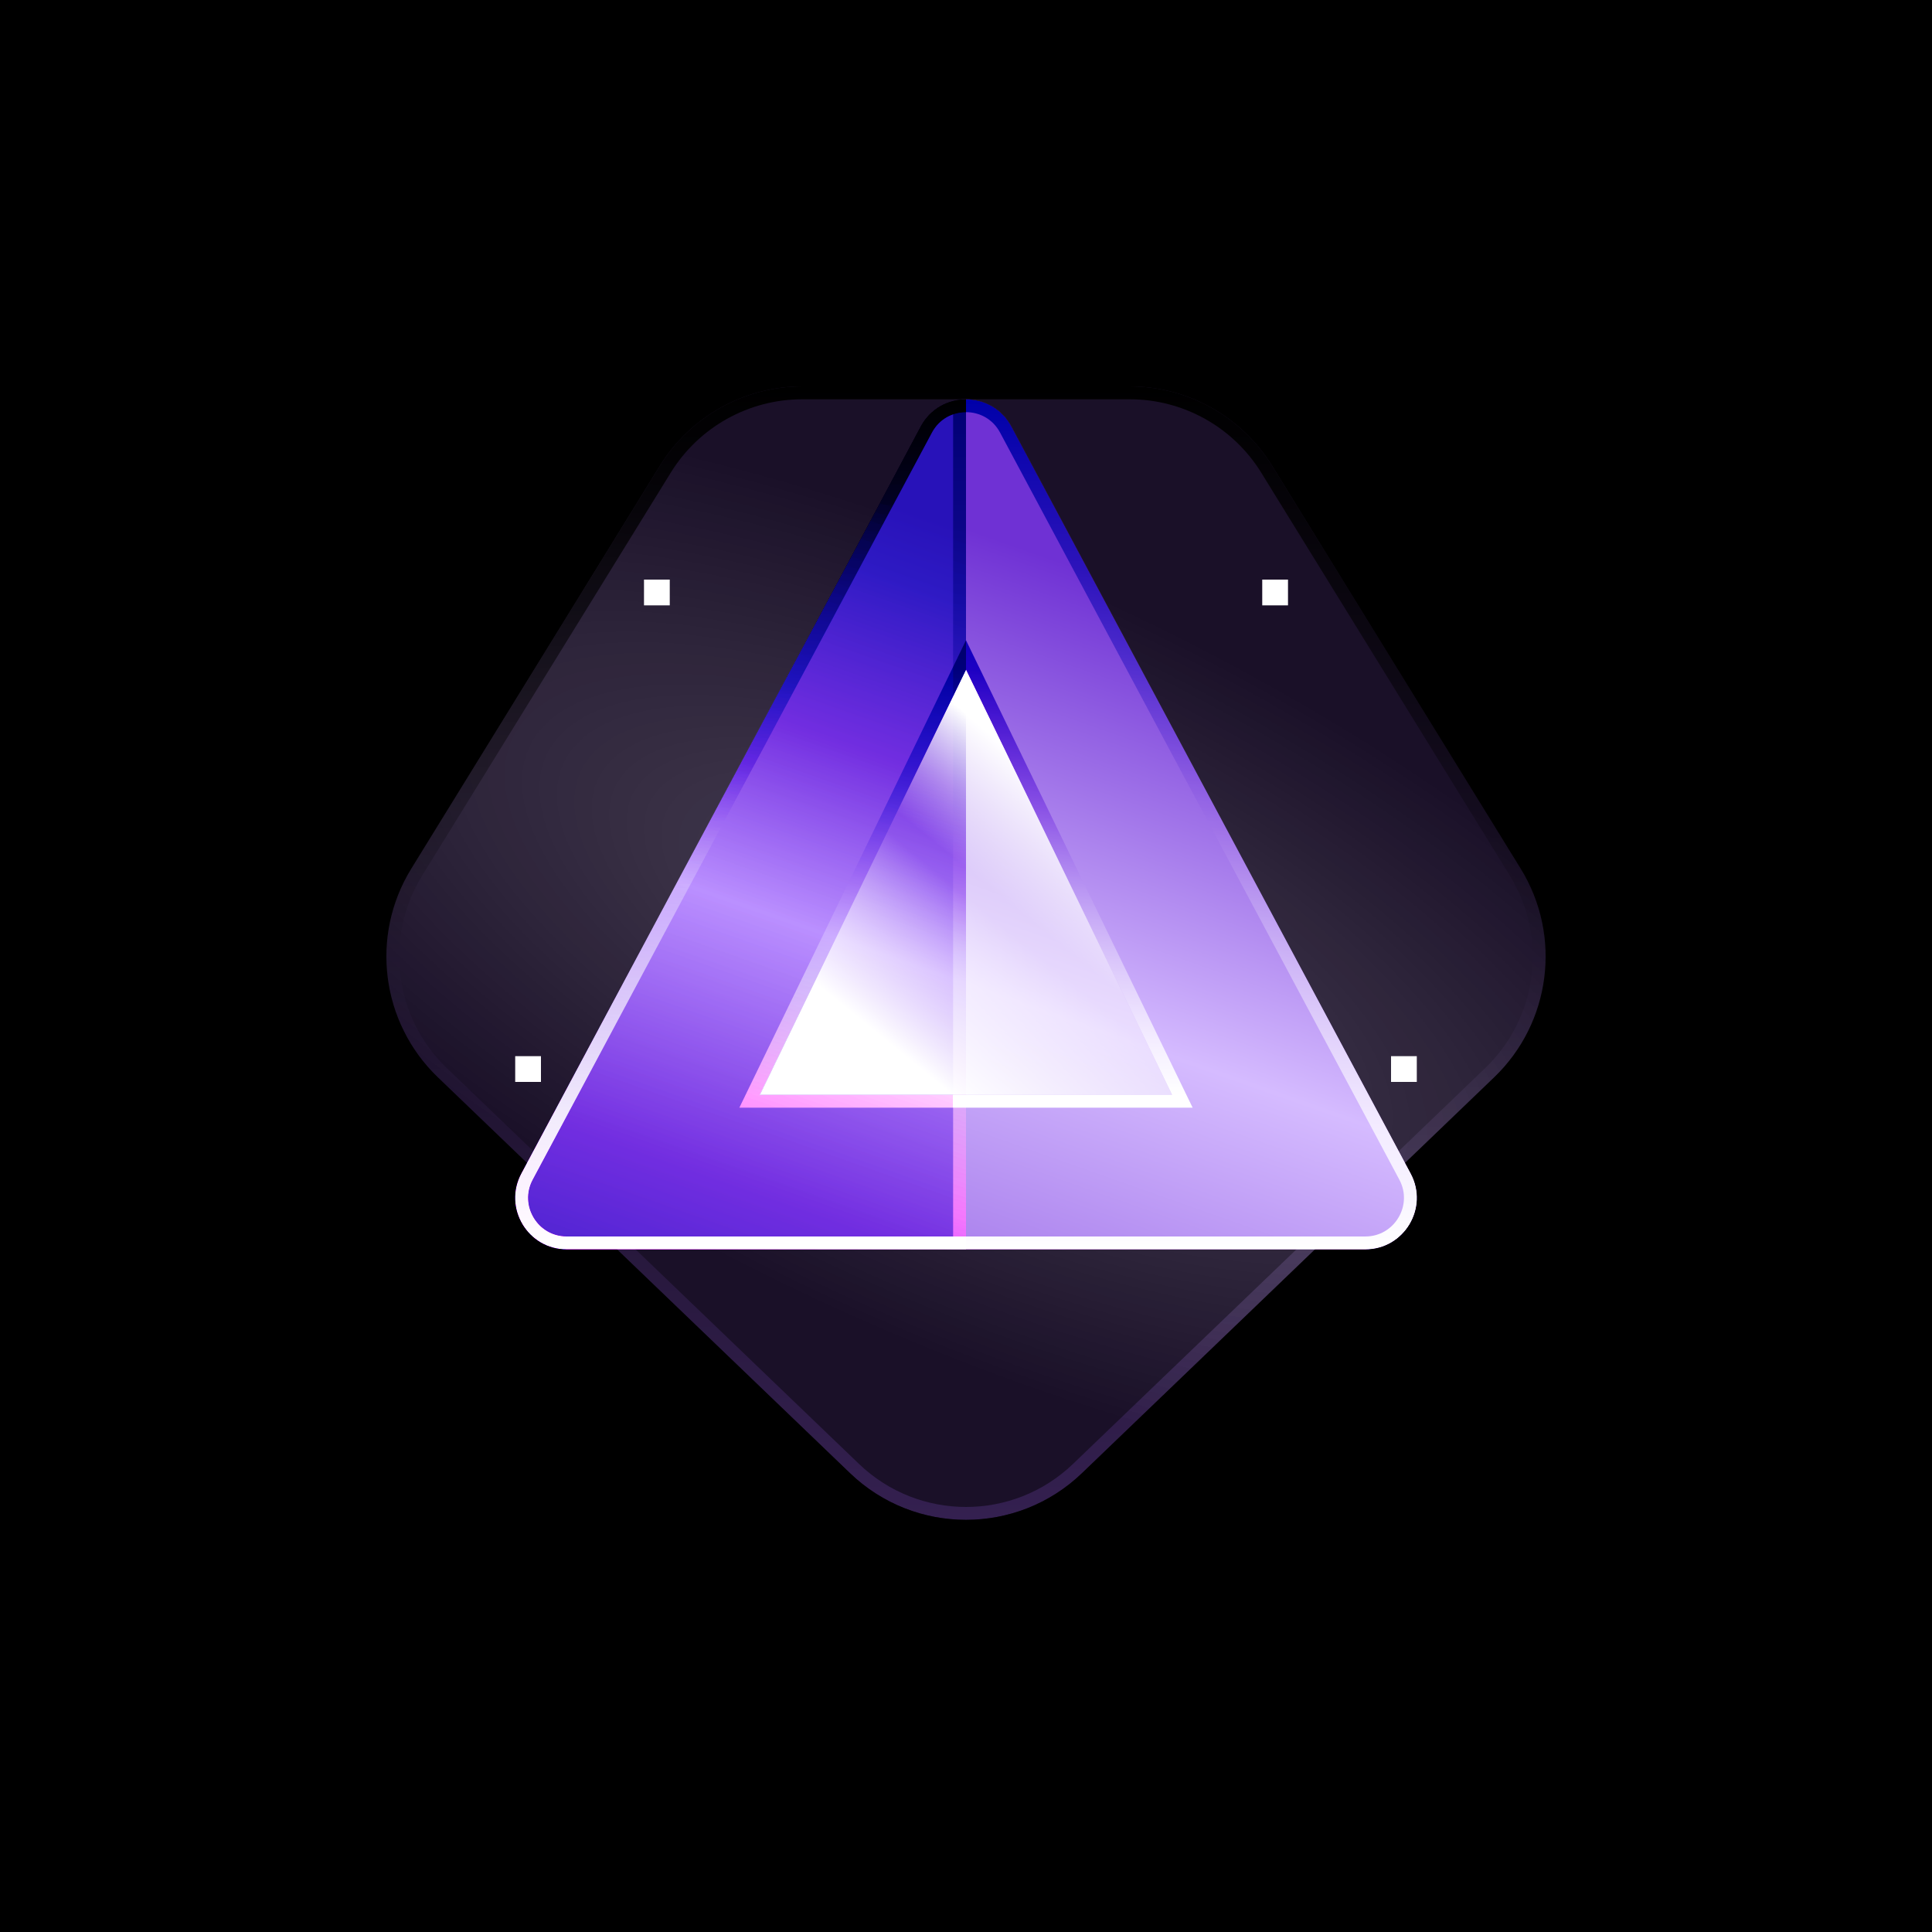
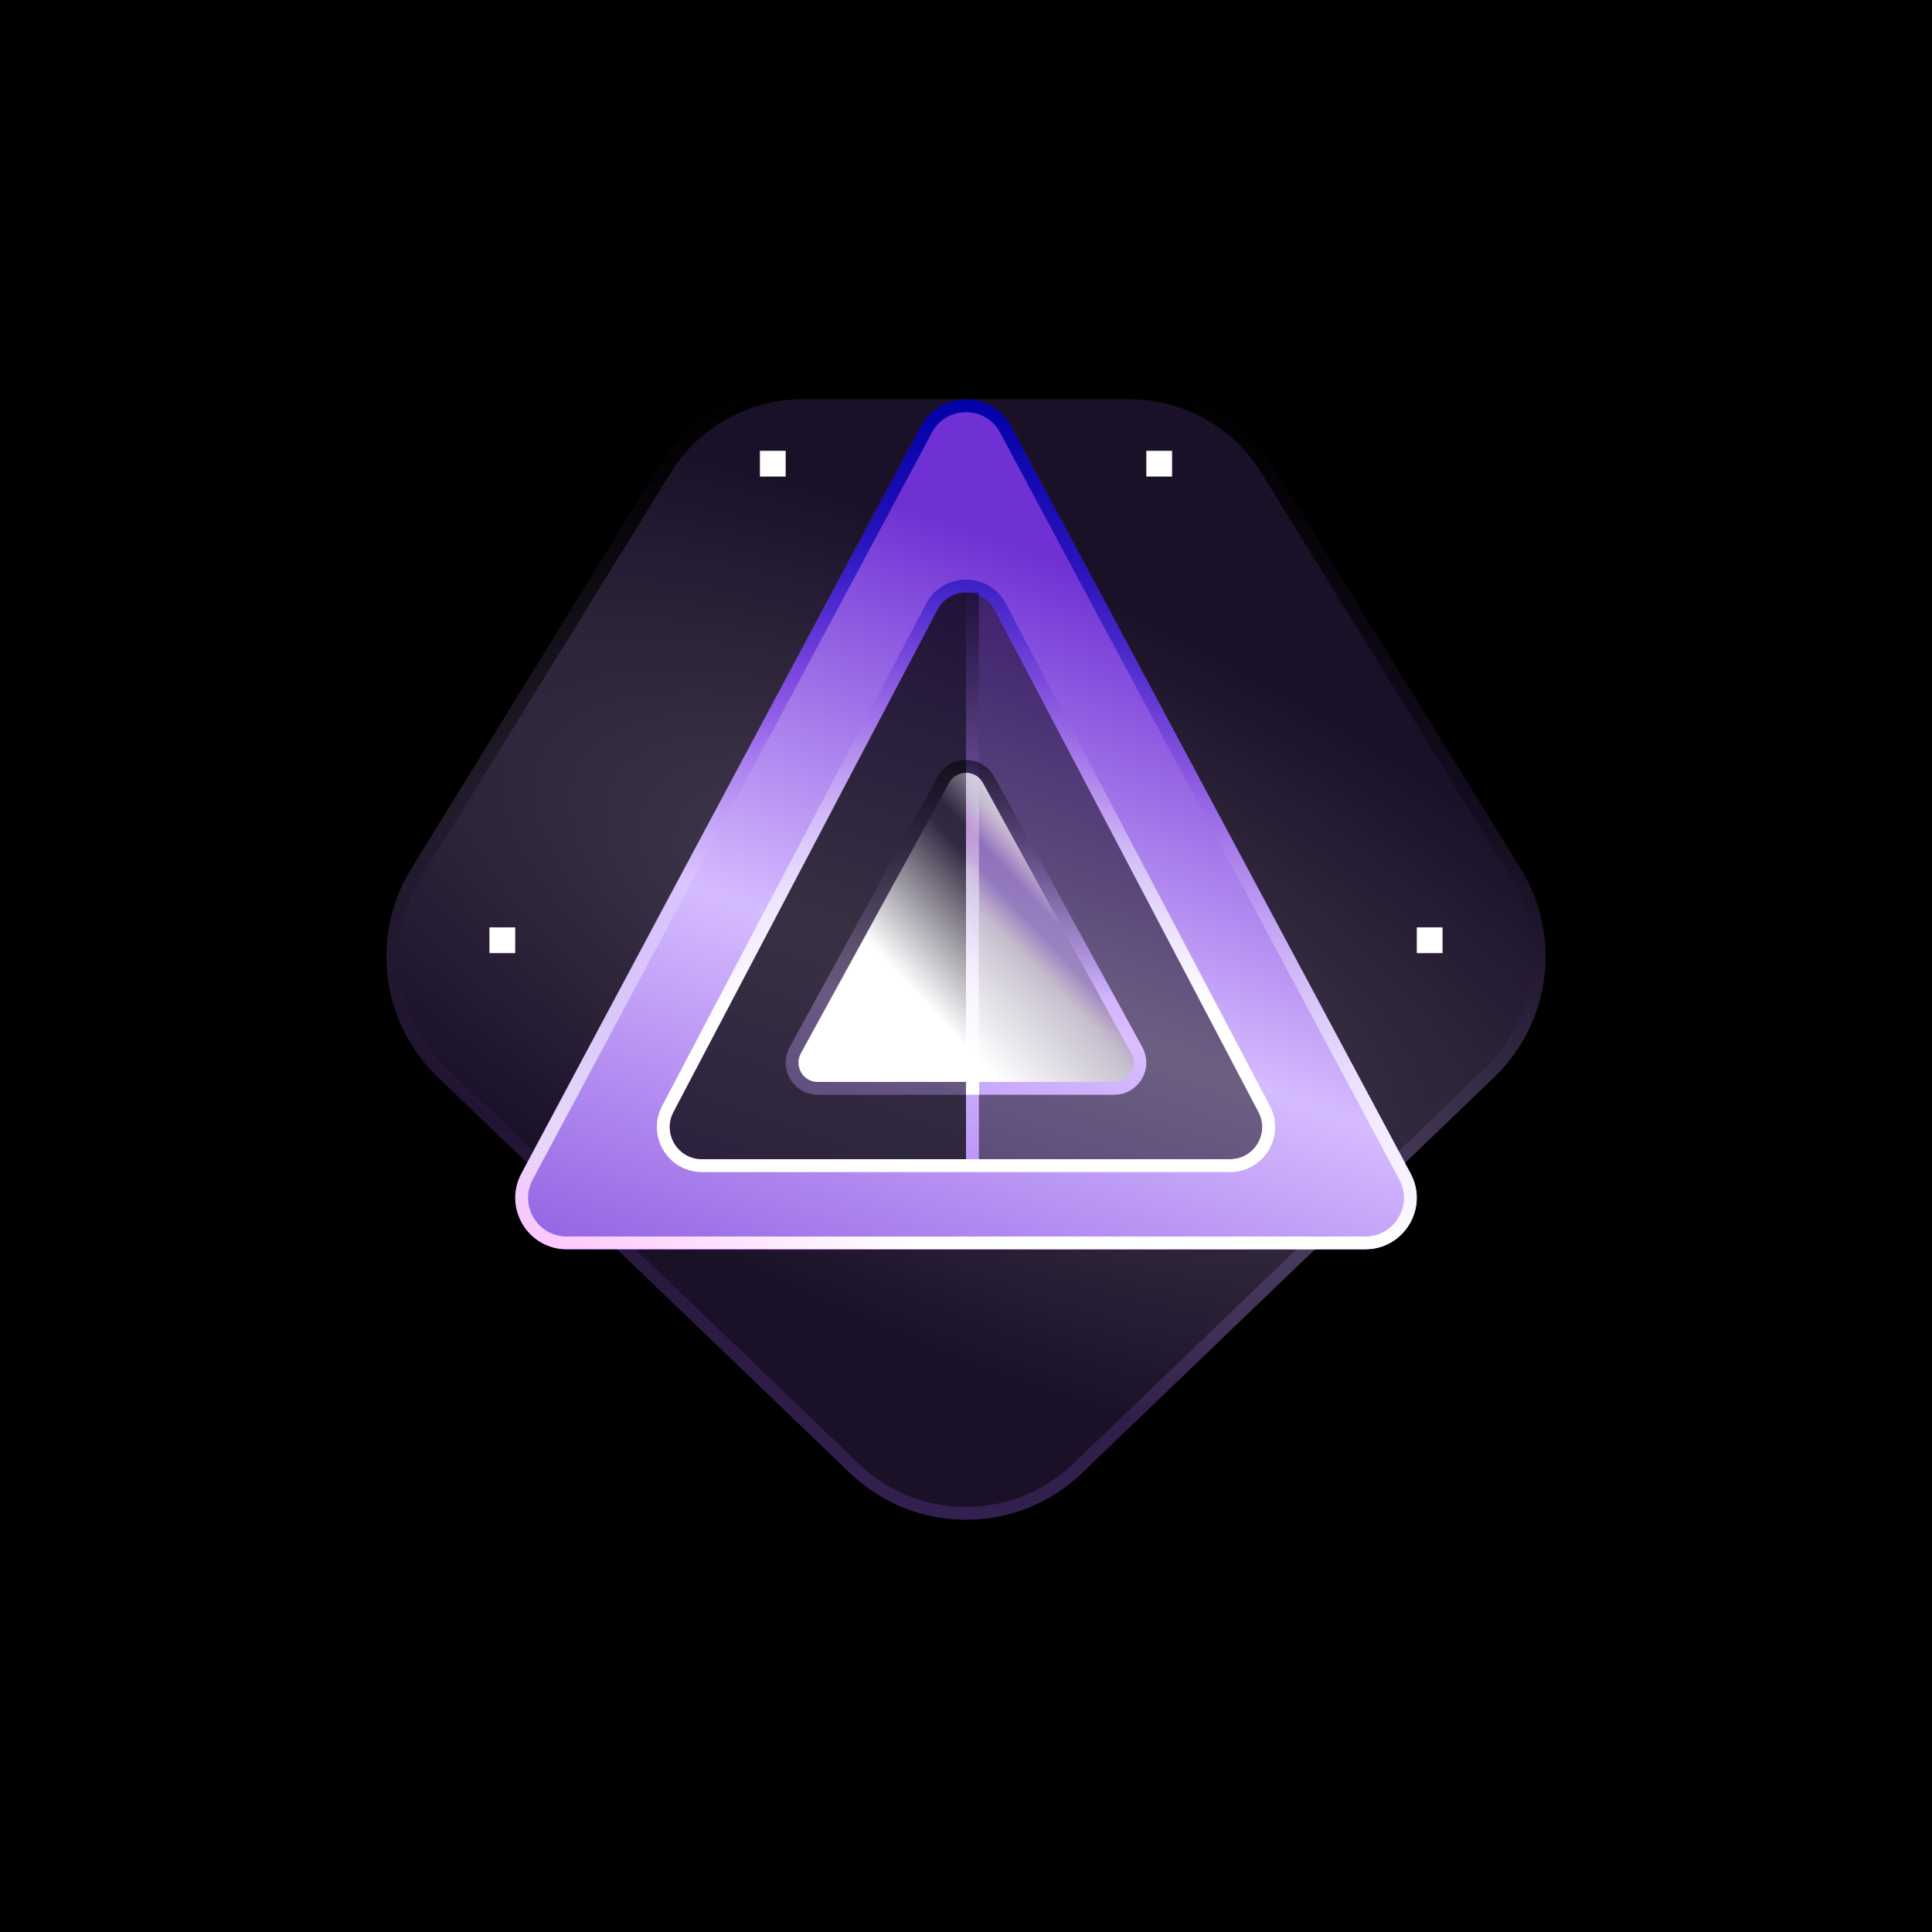
<svg xmlns="http://www.w3.org/2000/svg" width="150" height="150" viewBox="0 0 150 150" fill="none" data-name="I_2 Rainmaker">
  <defs>
-     <radialGradient id="hb1r1" cx="0" cy="0" r="1" gradientUnits="userSpaceOnUse" gradientTransform="matrix(-22.143 22 -66.065 -35.759 75 74)">
+     <radialGradient id="hb2r1" cx="0" cy="0" r="1" gradientUnits="userSpaceOnUse" gradientTransform="matrix(-22.143 22 -66.065 -35.759 75 74)">
      <stop stop-color="#FFFFFF" />
      <stop offset="1" stop-color="#FFFFFF" stop-opacity="0" />
    </radialGradient>
-     <linearGradient id="hb1g3" x1="75" y1="30" x2="75" y2="118" gradientUnits="userSpaceOnUse">
+     <linearGradient id="hb2g3" x1="75" y1="30" x2="75" y2="118" gradientUnits="userSpaceOnUse">
      <stop offset="0" stop-color="#000000" />
      <stop offset="1" stop-color="#FFFFFF" />
    </linearGradient>
-     <clipPath id="hb1c2">
+     <clipPath id="hb2c2">
      <path d="M75 30L87.71 30C92.219 30 96.406 32.337 98.774 36.174L118.065 67.441C121.28 72.652 120.422 79.401 116.006 83.643L84.005 114.376C81.489 116.792 78.245 118 75 118C71.755 118 68.511 116.792 65.995 114.376L33.994 83.643C29.578 79.401 28.72 72.652 31.935 67.441L51.226 36.174C53.594 32.337 57.781 30 62.29 30L75 30Z" />
    </clipPath>
-     <linearGradient id="hb1l4" x1="96.725" y1="48.671" x2="69.781" y2="124.983" gradientUnits="userSpaceOnUse">
+     <linearGradient id="hb2l4" x1="96.725" y1="48.671" x2="69.781" y2="124.983" gradientUnits="userSpaceOnUse">
      <stop offset="0" stop-color="#6F31D4" />
      <stop offset="0.412" stop-color="#D5BBFF" />
      <stop offset="1" stop-color="#6F31D4" />
    </linearGradient>
-     <linearGradient id="hb1g6" x1="75" y1="31" x2="75" y2="97" gradientUnits="userSpaceOnUse">
+     <linearGradient id="hb2g6" x1="75" y1="31" x2="75" y2="97" gradientUnits="userSpaceOnUse">
      <stop offset="0" stop-color="#000000" />
      <stop offset="1" stop-color="#FFFFFF" />
    </linearGradient>
-     <clipPath id="hb1c5">
+     <clipPath id="hb2c5">
      <path d="M75 31C76.387 31 77.774 31.705 78.528 33.115L109.525 91.114C110.95 93.779 109.019 97 105.998 97L75 97L44.002 97C40.981 97 39.05 93.779 40.475 91.114L71.472 33.115C72.226 31.705 73.613 31 75 31Z" />
    </clipPath>
-     <linearGradient id="hb1g8" x1="75" y1="31" x2="75" y2="97" gradientUnits="userSpaceOnUse">
+     <linearGradient id="hb2g8" x1="75" y1="34.12" x2="75" y2="78.12" gradientUnits="userSpaceOnUse">
      <stop offset="0" stop-color="#000000" />
      <stop offset="1" stop-color="#FFFFFF" />
    </linearGradient>
-     <clipPath id="hb1c7">
-       <path d="M75 97L44.002 97C40.981 97 39.05 93.779 40.475 91.114L71.472 33.115C72.226 31.705 73.613 31 75 31Z" />
+     <clipPath id="hb2c7">
+       <path d="M-10 -10H160V160H-10ZM75 46C75.872 46 76.745 46.446 77.213 47.337L97.711 86.337C98.586 88.002 97.379 90 95.499 90L75 90L54.501 90C52.621 90 51.414 88.002 52.289 86.337L72.787 47.337C73.255 46.446 74.128 46 75 46Z" clip-rule="evenodd" fill-rule="evenodd" />
    </clipPath>
-     <linearGradient id="hb1q9" x1="82.008" y1="61.108" x2="67.096" y2="79.39" gradientUnits="userSpaceOnUse">
+     <linearGradient id="hb2g9" x1="75" y1="34.12" x2="75" y2="78.12" gradientUnits="userSpaceOnUse">
+       <stop offset="0" stop-color="#000000" />
+       <stop offset="1" stop-color="#FFFFFF" />
+     </linearGradient>
+     <linearGradient id="hb2q10" x1="81.63" y1="60.24" x2="67.59" y2="73.368" gradientUnits="userSpaceOnUse">
      <stop offset="0" stop-color="#FFFFFF" />
      <stop offset="0.395" stop-color="#FFFFFF" stop-opacity="0.01" />
      <stop offset="0.465" stop-color="#FFFFFF" stop-opacity="0.01" />
      <stop offset="1" stop-color="#FFFFFF" />
    </linearGradient>
-     <linearGradient id="hb1g11" x1="75" y1="52" x2="75" y2="85" gradientUnits="userSpaceOnUse">
+     <linearGradient id="hb2g12" x1="75" y1="53.52" x2="75" y2="77.52" gradientUnits="userSpaceOnUse">
      <stop offset="0" stop-color="#000000" />
      <stop offset="1" stop-color="#FFFFFF" />
    </linearGradient>
-     <clipPath id="hb1c10">
-       <path d="M-10 -10H160V160H-10ZM75 52L91 85L75 85L59 85L75 52Z" clip-rule="evenodd" fill-rule="evenodd" />
+     <clipPath id="hb2c11">
+       <path d="M-10 -10H160V160H-10ZM75 60C75.516 60 76.031 60.26 76.316 60.78L87.815 81.78C88.362 82.78 87.639 84.001 86.499 84.001L75 84.001L63.501 84.001C62.361 84.001 61.638 82.78 62.185 81.78L73.684 60.78C73.969 60.26 74.484 60 75 60Z" clip-rule="evenodd" fill-rule="evenodd" />
    </clipPath>
  </defs>
  <rect width="150" height="150" fill="#000000" data-l="bg" />
  <path d="M75 30L87.71 30C92.219 30 96.406 32.337 98.774 36.174L118.065 67.441C121.28 72.652 120.422 79.401 116.006 83.643L84.005 114.376C81.489 116.792 78.245 118 75 118C71.755 118 68.511 116.792 65.995 114.376L33.994 83.643C29.578 79.401 28.72 72.652 31.935 67.441L51.226 36.174C53.594 32.337 57.781 30 62.29 30L75 30Z" fill="#A269FF" fill-opacity="0.16" data-n="1" data-l="Plate" />
-   <path d="M75 30L87.71 30C92.219 30 96.406 32.337 98.774 36.174L118.065 67.441C121.28 72.652 120.422 79.401 116.006 83.643L84.005 114.376C81.489 116.792 78.245 118 75 118C71.755 118 68.511 116.792 65.995 114.376L33.994 83.643C29.578 79.401 28.72 72.652 31.935 67.441L51.226 36.174C53.594 32.337 57.781 30 62.29 30L75 30Z" fill="url(#hb1r1)" fill-opacity="0.2" data-n="1" data-l="Plate" />
-   <path d="M75 30L87.71 30C92.219 30 96.406 32.337 98.774 36.174L118.065 67.441C121.28 72.652 120.422 79.401 116.006 83.643L84.005 114.376C81.489 116.792 78.245 118 75 118C71.755 118 68.511 116.792 65.995 114.376L33.994 83.643C29.578 79.401 28.72 72.652 31.935 67.441L51.226 36.174C53.594 32.337 57.781 30 62.29 30L75 30Z" fill="none" stroke="url(#hb1g3)" stroke-width="2" clip-path="url(#hb1c2)" style="mix-blend-mode:overlay" data-n="1" data-l="Plate" />
-   <path d="M75 31C76.387 31 77.774 31.705 78.528 33.115L109.525 91.114C110.95 93.779 109.019 97 105.998 97L75 97L44.002 97C40.981 97 39.05 93.779 40.475 91.114L71.472 33.115C72.226 31.705 73.613 31 75 31Z" fill="url(#hb1l4)" data-n="2" data-l="Gem" />
-   <path d="M75 31C76.387 31 77.774 31.705 78.528 33.115L109.525 91.114C110.95 93.779 109.019 97 105.998 97L75 97L44.002 97C40.981 97 39.05 93.779 40.475 91.114L71.472 33.115C72.226 31.705 73.613 31 75 31Z" fill="none" stroke="url(#hb1g6)" stroke-width="2" clip-path="url(#hb1c5)" style="mix-blend-mode:overlay" data-n="2" data-l="Gem" />
-   <path d="M75 97L44.002 97C40.981 97 39.05 93.779 40.475 91.114L71.472 33.115C72.226 31.705 73.613 31 75 31Z" fill="#000000" fill-opacity="0.64" style="mix-blend-mode:overlay" data-n="3" data-l="Gem facet" />
-   <path d="M75 97L44.002 97C40.981 97 39.05 93.779 40.475 91.114L71.472 33.115C72.226 31.705 73.613 31 75 31Z" fill="none" stroke="url(#hb1g8)" stroke-width="2" clip-path="url(#hb1c7)" style="mix-blend-mode:overlay" data-n="3" data-l="Gem facet" />
-   <path d="M75 52L91 85L75 85L59 85L75 52Z" fill="url(#hb1q9)" data-n="4" data-l="Glass" />
-   <path d="M75 52L91 85L75 85L59 85L75 52Z" fill="none" stroke="url(#hb1g11)" stroke-width="2" clip-path="url(#hb1c10)" style="mix-blend-mode:overlay" data-n="4" data-l="Glass" />
-   <path d="M75 52L91 85L75 85L75 85L75 52Z" fill="#FFFFFF" fill-opacity="0.5" style="mix-blend-mode:overlay" data-n="5" data-l="Right light" />
-   <rect x="98" y="45" width="2" height="2" fill="#FFFFFF" data-n="6" data-l="Dots" />
-   <rect x="50" y="45" width="2" height="2" fill="#FFFFFF" data-n="6" data-l="Dots" />
-   <rect x="108" y="82" width="2" height="2" fill="#FFFFFF" data-n="6" data-l="Dots" />
-   <rect x="40" y="82" width="2" height="2" fill="#FFFFFF" data-n="6" data-l="Dots" />
+   <path d="M75 30L87.71 30C92.219 30 96.406 32.337 98.774 36.174L118.065 67.441C121.28 72.652 120.422 79.401 116.006 83.643L84.005 114.376C81.489 116.792 78.245 118 75 118C71.755 118 68.511 116.792 65.995 114.376L33.994 83.643C29.578 79.401 28.72 72.652 31.935 67.441L51.226 36.174C53.594 32.337 57.781 30 62.29 30L75 30Z" fill="url(#hb2r1)" fill-opacity="0.2" data-n="1" data-l="Plate" />
+   <path d="M75 30L87.71 30C92.219 30 96.406 32.337 98.774 36.174L118.065 67.441C121.28 72.652 120.422 79.401 116.006 83.643L84.005 114.376C81.489 116.792 78.245 118 75 118C71.755 118 68.511 116.792 65.995 114.376L33.994 83.643C29.578 79.401 28.72 72.652 31.935 67.441L51.226 36.174C53.594 32.337 57.781 30 62.29 30L75 30Z" fill="none" stroke="url(#hb2g3)" stroke-width="2" clip-path="url(#hb2c2)" style="mix-blend-mode:overlay" data-n="1" data-l="Plate" />
+   <path d="M75 31C76.387 31 77.774 31.705 78.528 33.115L109.525 91.114C110.95 93.779 109.019 97 105.998 97L75 97L44.002 97C40.981 97 39.05 93.779 40.475 91.114L71.472 33.115C72.226 31.705 73.613 31 75 31Z" fill="url(#hb2l4)" data-n="2" data-l="Gem" />
+   <path d="M75 31C76.387 31 77.774 31.705 78.528 33.115L109.525 91.114C110.95 93.779 109.019 97 105.998 97L75 97L44.002 97C40.981 97 39.05 93.779 40.475 91.114L71.472 33.115C72.226 31.705 73.613 31 75 31Z" fill="none" stroke="url(#hb2g6)" stroke-width="2" clip-path="url(#hb2c5)" style="mix-blend-mode:overlay" data-n="2" data-l="Gem" />
+   <path d="M75 46C75.872 46 76.745 46.446 77.213 47.337L97.711 86.337C98.586 88.002 97.379 90 95.499 90L75 90L54.501 90C52.621 90 51.414 88.002 52.289 86.337L72.787 47.337C73.255 46.446 74.128 46 75 46Z" fill="#000000" fill-opacity="0.49" data-n="3" data-l="Recess" />
+   <path d="M75 46C75.872 46 76.745 46.446 77.213 47.337L97.711 86.337C98.586 88.002 97.379 90 95.499 90L75 90L54.501 90C52.621 90 51.414 88.002 52.289 86.337L72.787 47.337C73.255 46.446 74.128 46 75 46Z" fill="none" stroke="url(#hb2g8)" stroke-width="2" clip-path="url(#hb2c7)" style="mix-blend-mode:overlay" data-n="3" data-l="Recess" />
+   <path d="M75 46L75 47.337L75 86.337L75 90L75 90L54.501 90C52.621 90 51.414 88.002 52.289 86.337L72.787 47.337C73.255 46.446 74.128 46 75 46Z" fill="#000000" fill-opacity="0.49" data-n="4" data-l="Left facet" />
+   <path d="M75 46H76V90H75Z" fill="url(#hb2g9)" style="mix-blend-mode:overlay" data-n="5" data-l="Facet seam" />
+   <path d="M75 60C75.516 60 76.031 60.26 76.316 60.78L87.815 81.78C88.362 82.78 87.639 84.001 86.499 84.001L75 84.001L63.501 84.001C62.361 84.001 61.638 82.78 62.185 81.78L73.684 60.78C73.969 60.26 74.484 60 75 60Z" fill="url(#hb2q10)" data-n="6" data-l="Glass" />
+   <path d="M75 60C75.516 60 76.031 60.26 76.316 60.78L87.815 81.78C88.362 82.78 87.639 84.001 86.499 84.001L75 84.001L63.501 84.001C62.361 84.001 61.638 82.78 62.185 81.78L73.684 60.78C73.969 60.26 74.484 60 75 60Z" fill="none" stroke="url(#hb2g12)" stroke-width="2" clip-path="url(#hb2c11)" style="mix-blend-mode:overlay" data-n="6" data-l="Glass" />
+   <path d="M75 60C75.516 60 76.031 60.26 76.316 60.78L87.815 81.78C88.362 82.78 87.639 84.001 86.499 84.001L75 84.001L75 84.001L75 81.78L75 60.78L75 60Z" fill="#FFFFFF" fill-opacity="0.5" style="mix-blend-mode:overlay" data-n="7" data-l="Right light" />
+   <rect x="59" y="35" width="2" height="2" fill="#FFFFFF" data-n="8" data-l="Dots" />
+   <rect x="89" y="35" width="2" height="2" fill="#FFFFFF" data-n="8" data-l="Dots" />
+   <rect x="38" y="72" width="2" height="2" fill="#FFFFFF" data-n="8" data-l="Dots" />
+   <rect x="110" y="72" width="2" height="2" fill="#FFFFFF" data-n="8" data-l="Dots" />
</svg>
